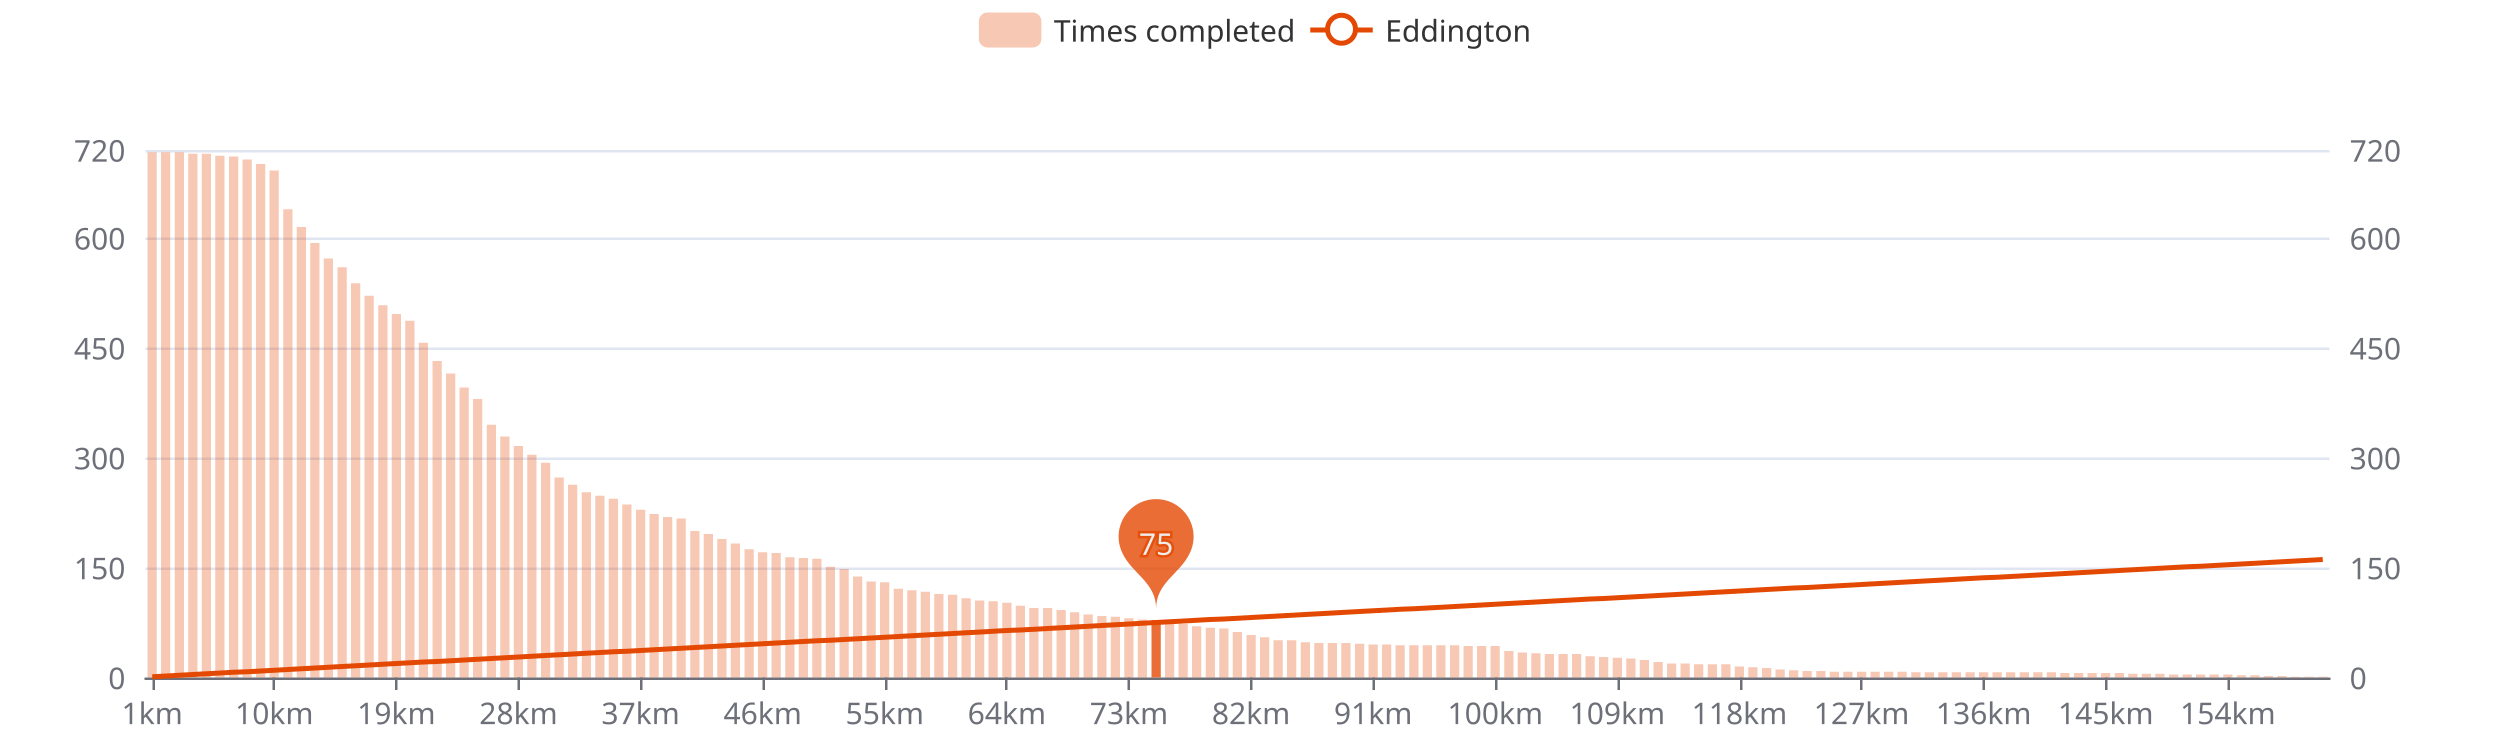
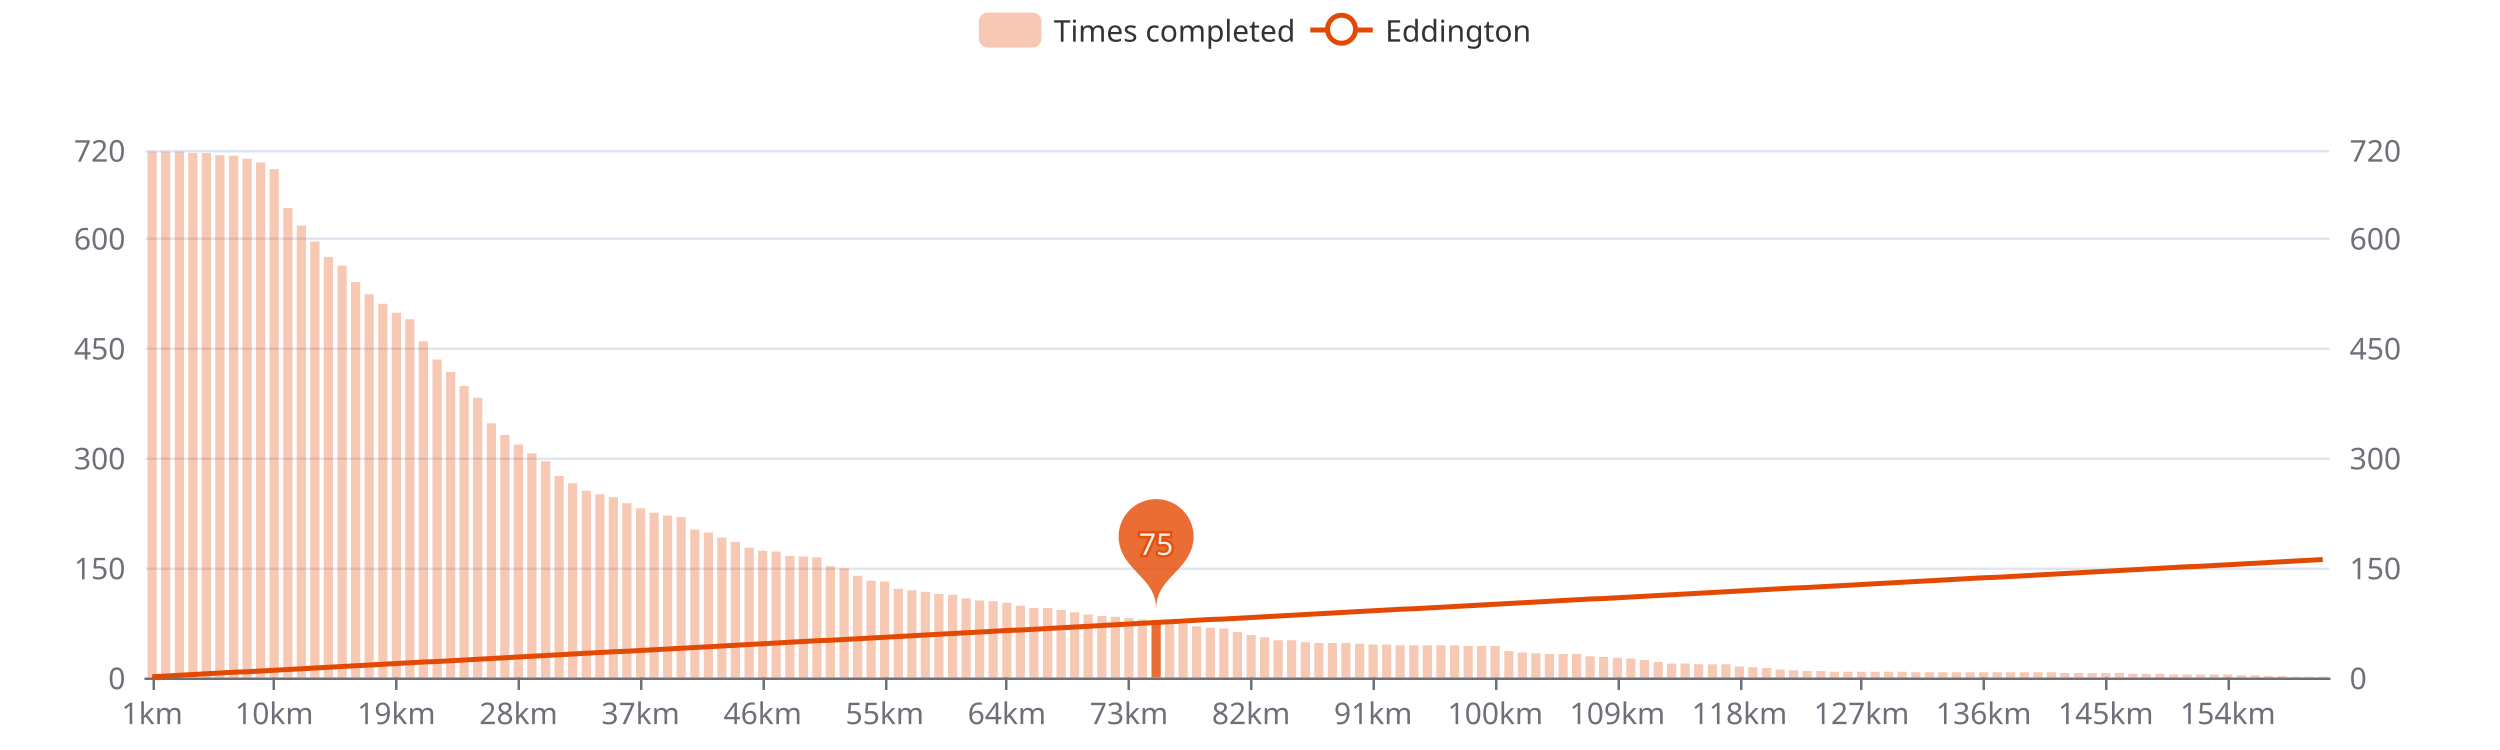
<svg xmlns="http://www.w3.org/2000/svg" width="1000" height="300" version="1.1" baseProfile="full" viewBox="0 0 1000 300">
  <rect width="1000" height="300" x="0" y="0" id="0" fill="#ffffff" />
  <path d="M58.2 271.5L931.8 271.5" fill="none" stroke="#E0E6F1" />
  <path d="M58.2 227.5L931.8 227.5" fill="none" stroke="#E0E6F1" />
  <path d="M58.2 183.5L931.8 183.5" fill="none" stroke="#E0E6F1" />
  <path d="M58.2 139.5L931.8 139.5" fill="none" stroke="#E0E6F1" />
  <path d="M58.2 95.5L931.8 95.5" fill="none" stroke="#E0E6F1" />
  <path d="M58.2 60.5L931.8 60.5" fill="none" stroke="#E0E6F1" />
  <path d="M58.2 271.5L931.8 271.5" fill="none" stroke="#6E7079" stroke-linecap="round" />
  <path d="M61.5 271L61.5 276" fill="none" stroke="#6E7079" />
  <path d="M109.5 271L109.5 276" fill="none" stroke="#6E7079" />
  <path d="M158.5 271L158.5 276" fill="none" stroke="#6E7079" />
  <path d="M207.5 271L207.5 276" fill="none" stroke="#6E7079" />
  <path d="M256.5 271L256.5 276" fill="none" stroke="#6E7079" />
  <path d="M305.5 271L305.5 276" fill="none" stroke="#6E7079" />
  <path d="M354.5 271L354.5 276" fill="none" stroke="#6E7079" />
  <path d="M402.5 271L402.5 276" fill="none" stroke="#6E7079" />
  <path d="M451.5 271L451.5 276" fill="none" stroke="#6E7079" />
  <path d="M500.5 271L500.5 276" fill="none" stroke="#6E7079" />
  <path d="M549.5 271L549.5 276" fill="none" stroke="#6E7079" />
  <path d="M598.5 271L598.5 276" fill="none" stroke="#6E7079" />
  <path d="M647.5 271L647.5 276" fill="none" stroke="#6E7079" />
  <path d="M696.5 271L696.5 276" fill="none" stroke="#6E7079" />
  <path d="M744.5 271L744.5 276" fill="none" stroke="#6E7079" />
  <path d="M793.5 271L793.5 276" fill="none" stroke="#6E7079" />
  <path d="M842.5 271L842.5 276" fill="none" stroke="#6E7079" />
  <path d="M891.5 271L891.5 276" fill="none" stroke="#6E7079" />
  <text dominant-baseline="central" text-anchor="end" style="font-size:12px;font-family:sans-serif;" transform="translate(50.16 271)" fill="#6E7079">0</text>
  <text dominant-baseline="central" text-anchor="end" style="font-size:12px;font-family:sans-serif;" transform="translate(50.16 227.0417)" fill="#6E7079">150</text>
  <text dominant-baseline="central" text-anchor="end" style="font-size:12px;font-family:sans-serif;" transform="translate(50.16 183.0833)" fill="#6E7079">300</text>
  <text dominant-baseline="central" text-anchor="end" style="font-size:12px;font-family:sans-serif;" transform="translate(50.16 139.125)" fill="#6E7079">450</text>
  <text dominant-baseline="central" text-anchor="end" style="font-size:12px;font-family:sans-serif;" transform="translate(50.16 95.1667)" fill="#6E7079">600</text>
  <text dominant-baseline="central" text-anchor="end" style="font-size:12px;font-family:sans-serif;" transform="translate(50.16 60)" fill="#6E7079">720</text>
  <text dominant-baseline="central" text-anchor="start" style="font-size:12px;font-family:sans-serif;" transform="translate(939.84 271)" fill="#6E7079">0</text>
  <text dominant-baseline="central" text-anchor="start" style="font-size:12px;font-family:sans-serif;" transform="translate(939.84 227.0417)" fill="#6E7079">150</text>
  <text dominant-baseline="central" text-anchor="start" style="font-size:12px;font-family:sans-serif;" transform="translate(939.84 183.0833)" fill="#6E7079">300</text>
  <text dominant-baseline="central" text-anchor="start" style="font-size:12px;font-family:sans-serif;" transform="translate(939.84 139.125)" fill="#6E7079">450</text>
  <text dominant-baseline="central" text-anchor="start" style="font-size:12px;font-family:sans-serif;" transform="translate(939.84 95.1667)" fill="#6E7079">600</text>
  <text dominant-baseline="central" text-anchor="start" style="font-size:12px;font-family:sans-serif;" transform="translate(939.84 60)" fill="#6E7079">720</text>
  <text dominant-baseline="central" text-anchor="middle" style="font-size:12px;font-family:sans-serif;" y="6" transform="translate(60.8733 279)" fill="#6E7079">1km</text>
  <text dominant-baseline="central" text-anchor="middle" style="font-size:12px;font-family:sans-serif;" y="6" transform="translate(109.7125 279)" fill="#6E7079">10km</text>
  <text dominant-baseline="central" text-anchor="middle" style="font-size:12px;font-family:sans-serif;" y="6" transform="translate(158.5518 279)" fill="#6E7079">19km</text>
  <text dominant-baseline="central" text-anchor="middle" style="font-size:12px;font-family:sans-serif;" y="6" transform="translate(207.3911 279)" fill="#6E7079">28km</text>
  <text dominant-baseline="central" text-anchor="middle" style="font-size:12px;font-family:sans-serif;" y="6" transform="translate(256.2303 279)" fill="#6E7079">37km</text>
  <text dominant-baseline="central" text-anchor="middle" style="font-size:12px;font-family:sans-serif;" y="6" transform="translate(305.0696 279)" fill="#6E7079">46km</text>
  <text dominant-baseline="central" text-anchor="middle" style="font-size:12px;font-family:sans-serif;" y="6" transform="translate(353.9088 279)" fill="#6E7079">55km</text>
  <text dominant-baseline="central" text-anchor="middle" style="font-size:12px;font-family:sans-serif;" y="6" transform="translate(402.7481 279)" fill="#6E7079">64km</text>
  <text dominant-baseline="central" text-anchor="middle" style="font-size:12px;font-family:sans-serif;" y="6" transform="translate(451.5873 279)" fill="#6E7079">73km</text>
  <text dominant-baseline="central" text-anchor="middle" style="font-size:12px;font-family:sans-serif;" y="6" transform="translate(500.4266 279)" fill="#6E7079">82km</text>
  <text dominant-baseline="central" text-anchor="middle" style="font-size:12px;font-family:sans-serif;" y="6" transform="translate(549.2658 279)" fill="#6E7079">91km</text>
  <text dominant-baseline="central" text-anchor="middle" style="font-size:12px;font-family:sans-serif;" y="6" transform="translate(598.1051 279)" fill="#6E7079">100km</text>
  <text dominant-baseline="central" text-anchor="middle" style="font-size:12px;font-family:sans-serif;" y="6" transform="translate(646.9443 279)" fill="#6E7079">109km</text>
  <text dominant-baseline="central" text-anchor="middle" style="font-size:12px;font-family:sans-serif;" y="6" transform="translate(695.7836 279)" fill="#6E7079">118km</text>
  <text dominant-baseline="central" text-anchor="middle" style="font-size:12px;font-family:sans-serif;" y="6" transform="translate(744.6229 279)" fill="#6E7079">127km</text>
  <text dominant-baseline="central" text-anchor="middle" style="font-size:12px;font-family:sans-serif;" y="6" transform="translate(793.4621 279)" fill="#6E7079">136km</text>
  <text dominant-baseline="central" text-anchor="middle" style="font-size:12px;font-family:sans-serif;" y="6" transform="translate(842.3014 279)" fill="#6E7079">145km</text>
  <text dominant-baseline="central" text-anchor="middle" style="font-size:12px;font-family:sans-serif;" y="6" transform="translate(891.1406 279)" fill="#6E7079">154km</text>
-   <path d="M59 271l3.7 0l0 -210.1l-3.7 0Z" fill="rgb(227,73,2)" fill-opacity="0.3" />
-   <path d="M64.4 271l3.7 0l0 -210.1l-3.7 0Z" fill="rgb(227,73,2)" fill-opacity="0.3" />
-   <path d="M69.9 271l3.7 0l0 -210.1l-3.7 0Z" fill="rgb(227,73,2)" fill-opacity="0.3" />
-   <path d="M75.3 271l3.7 0l0 -209.5l-3.7 0Z" fill="rgb(227,73,2)" fill-opacity="0.3" />
-   <path d="M80.7 271l3.7 0l0 -209.5l-3.7 0Z" fill="rgb(227,73,2)" fill-opacity="0.3" />
-   <path d="M86.1 271l3.7 0l0 -208.7l-3.7 0Z" fill="rgb(227,73,2)" fill-opacity="0.3" />
-   <path d="M91.6 271l3.7 0l0 -208.4l-3.7 0Z" fill="rgb(227,73,2)" fill-opacity="0.3" />
-   <path d="M97 271l3.7 0l0 -207.2l-3.7 0Z" fill="rgb(227,73,2)" fill-opacity="0.3" />
-   <path d="M102.4 271l3.7 0l0 -205.4l-3.7 0Z" fill="rgb(227,73,2)" fill-opacity="0.3" />
-   <path d="M107.8 271l3.7 0l0 -202.8l-3.7 0Z" fill="rgb(227,73,2)" fill-opacity="0.3" />
-   <path d="M113.3 271l3.7 0l0 -187.3l-3.7 0Z" fill="rgb(227,73,2)" fill-opacity="0.3" />
-   <path d="M118.7 271l3.7 0l0 -180.2l-3.7 0Z" fill="rgb(227,73,2)" fill-opacity="0.3" />
-   <path d="M124.1 271l3.7 0l0 -173.8l-3.7 0Z" fill="rgb(227,73,2)" fill-opacity="0.3" />
-   <path d="M129.5 271l3.7 0l0 -167.6l-3.7 0Z" fill="rgb(227,73,2)" fill-opacity="0.3" />
-   <path d="M135 271l3.7 0l0 -164.1l-3.7 0Z" fill="rgb(227,73,2)" fill-opacity="0.3" />
-   <path d="M140.4 271l3.7 0l0 -157.7l-3.7 0Z" fill="rgb(227,73,2)" fill-opacity="0.3" />
-   <path d="M145.8 271l3.7 0l0 -152.7l-3.7 0Z" fill="rgb(227,73,2)" fill-opacity="0.3" />
-   <path d="M151.3 271l3.7 0l0 -148.9l-3.7 0Z" fill="rgb(227,73,2)" fill-opacity="0.3" />
-   <path d="M156.7 271l3.7 0l0 -145.4l-3.7 0Z" fill="rgb(227,73,2)" fill-opacity="0.3" />
-   <path d="M162.1 271l3.7 0l0 -142.7l-3.7 0Z" fill="rgb(227,73,2)" fill-opacity="0.3" />
-   <path d="M167.5 271l3.7 0l0 -133.9l-3.7 0Z" fill="rgb(227,73,2)" fill-opacity="0.3" />
-   <path d="M173 271l3.7 0l0 -126.6l-3.7 0Z" fill="rgb(227,73,2)" fill-opacity="0.3" />
-   <path d="M178.4 271l3.7 0l0 -121.6l-3.7 0Z" fill="rgb(227,73,2)" fill-opacity="0.3" />
-   <path d="M183.8 271l3.7 0l0 -116l-3.7 0Z" fill="rgb(227,73,2)" fill-opacity="0.3" />
-   <path d="M189.2 271l3.7 0l0 -111.4l-3.7 0Z" fill="rgb(227,73,2)" fill-opacity="0.3" />
-   <path d="M194.7 271l3.7 0l0 -101.1l-3.7 0Z" fill="rgb(227,73,2)" fill-opacity="0.3" />
-   <path d="M200.1 271l3.7 0l0 -96.4l-3.7 0Z" fill="rgb(227,73,2)" fill-opacity="0.3" />
-   <path d="M205.5 271l3.7 0l0 -92.6l-3.7 0Z" fill="rgb(227,73,2)" fill-opacity="0.3" />
-   <path d="M210.9 271l3.7 0l0 -89.1l-3.7 0Z" fill="rgb(227,73,2)" fill-opacity="0.3" />
-   <path d="M216.4 271l3.7 0l0 -85.9l-3.7 0Z" fill="rgb(227,73,2)" fill-opacity="0.3" />
-   <path d="M221.8 271l3.7 0l0 -80l-3.7 0Z" fill="rgb(227,73,2)" fill-opacity="0.3" />
-   <path d="M227.2 271l3.7 0l0 -77.1l-3.7 0Z" fill="rgb(227,73,2)" fill-opacity="0.3" />
-   <path d="M232.7 271l3.7 0l0 -74.1l-3.7 0Z" fill="rgb(227,73,2)" fill-opacity="0.3" />
-   <path d="M238.1 271l3.7 0l0 -72.7l-3.7 0Z" fill="rgb(227,73,2)" fill-opacity="0.3" />
-   <path d="M243.5 271l3.7 0l0 -71.5l-3.7 0Z" fill="rgb(227,73,2)" fill-opacity="0.3" />
-   <path d="M248.9 271l3.7 0l0 -69.2l-3.7 0Z" fill="rgb(227,73,2)" fill-opacity="0.3" />
-   <path d="M254.4 271l3.7 0l0 -67.1l-3.7 0Z" fill="rgb(227,73,2)" fill-opacity="0.3" />
-   <path d="M259.8 271l3.7 0l0 -65.4l-3.7 0Z" fill="rgb(227,73,2)" fill-opacity="0.3" />
-   <path d="M265.2 271l3.7 0l0 -64.2l-3.7 0Z" fill="rgb(227,73,2)" fill-opacity="0.3" />
-   <path d="M270.6 271l3.7 0l0 -63.6l-3.7 0Z" fill="rgb(227,73,2)" fill-opacity="0.3" />
-   <path d="M276.1 271l3.7 0l0 -58.6l-3.7 0Z" fill="rgb(227,73,2)" fill-opacity="0.3" />
-   <path d="M281.5 271l3.7 0l0 -57.4l-3.7 0Z" fill="rgb(227,73,2)" fill-opacity="0.3" />
-   <path d="M286.9 271l3.7 0l0 -55.4l-3.7 0Z" fill="rgb(227,73,2)" fill-opacity="0.3" />
-   <path d="M292.3 271l3.7 0l0 -53.6l-3.7 0Z" fill="rgb(227,73,2)" fill-opacity="0.3" />
-   <path d="M297.8 271l3.7 0l0 -51.3l-3.7 0Z" fill="rgb(227,73,2)" fill-opacity="0.3" />
-   <path d="M303.2 271l3.7 0l0 -50.1l-3.7 0Z" fill="rgb(227,73,2)" fill-opacity="0.3" />
-   <path d="M308.6 271l3.7 0l0 -49.8l-3.7 0Z" fill="rgb(227,73,2)" fill-opacity="0.3" />
-   <path d="M314.1 271l3.7 0l0 -48.1l-3.7 0Z" fill="rgb(227,73,2)" fill-opacity="0.3" />
-   <path d="M319.5 271l3.7 0l0 -47.8l-3.7 0Z" fill="rgb(227,73,2)" fill-opacity="0.3" />
-   <path d="M324.9 271l3.7 0l0 -47.5l-3.7 0Z" fill="rgb(227,73,2)" fill-opacity="0.3" />
-   <path d="M330.3 271l3.7 0l0 -44.3l-3.7 0Z" fill="rgb(227,73,2)" fill-opacity="0.3" />
-   <path d="M335.8 271l3.7 0l0 -43.4l-3.7 0Z" fill="rgb(227,73,2)" fill-opacity="0.3" />
-   <path d="M341.2 271l3.7 0l0 -40.4l-3.7 0Z" fill="rgb(227,73,2)" fill-opacity="0.3" />
-   <path d="M346.6 271l3.7 0l0 -38.4l-3.7 0Z" fill="rgb(227,73,2)" fill-opacity="0.3" />
-   <path d="M352 271l3.7 0l0 -38.1l-3.7 0Z" fill="rgb(227,73,2)" fill-opacity="0.3" />
+   <path d="M59 271l3.7 0l0 -210.4l-3.7 0Z" fill="rgb(227,73,2)" fill-opacity="0.3" />
+   <path d="M64.4 271l3.7 0l0 -210.4l-3.7 0Z" fill="rgb(227,73,2)" fill-opacity="0.3" />
+   <path d="M69.9 271l3.7 0l0 -210.4l-3.7 0Z" fill="rgb(227,73,2)" fill-opacity="0.3" />
+   <path d="M75.3 271l3.7 0l0 -209.8l-3.7 0Z" fill="rgb(227,73,2)" fill-opacity="0.3" />
+   <path d="M80.7 271l3.7 0l0 -209.8l-3.7 0Z" fill="rgb(227,73,2)" fill-opacity="0.3" />
+   <path d="M86.1 271l3.7 0l0 -208.9l-3.7 0Z" fill="rgb(227,73,2)" fill-opacity="0.3" />
+   <path d="M91.6 271l3.7 0l0 -208.7l-3.7 0Z" fill="rgb(227,73,2)" fill-opacity="0.3" />
+   <path d="M97 271l3.7 0l0 -207.5l-3.7 0Z" fill="rgb(227,73,2)" fill-opacity="0.3" />
+   <path d="M102.4 271l3.7 0l0 -206l-3.7 0Z" fill="rgb(227,73,2)" fill-opacity="0.3" />
+   <path d="M107.8 271l3.7 0l0 -203.4l-3.7 0Z" fill="rgb(227,73,2)" fill-opacity="0.3" />
+   <path d="M113.3 271l3.7 0l0 -187.8l-3.7 0Z" fill="rgb(227,73,2)" fill-opacity="0.3" />
+   <path d="M118.7 271l3.7 0l0 -180.8l-3.7 0Z" fill="rgb(227,73,2)" fill-opacity="0.3" />
+   <path d="M124.1 271l3.7 0l0 -174.4l-3.7 0Z" fill="rgb(227,73,2)" fill-opacity="0.3" />
+   <path d="M129.5 271l3.7 0l0 -168.2l-3.7 0Z" fill="rgb(227,73,2)" fill-opacity="0.3" />
+   <path d="M135 271l3.7 0l0 -164.7l-3.7 0Z" fill="rgb(227,73,2)" fill-opacity="0.3" />
+   <path d="M140.4 271l3.7 0l0 -158.2l-3.7 0Z" fill="rgb(227,73,2)" fill-opacity="0.3" />
+   <path d="M145.8 271l3.7 0l0 -153.3l-3.7 0Z" fill="rgb(227,73,2)" fill-opacity="0.3" />
+   <path d="M151.3 271l3.7 0l0 -149.5l-3.7 0Z" fill="rgb(227,73,2)" fill-opacity="0.3" />
+   <path d="M156.7 271l3.7 0l0 -145.9l-3.7 0Z" fill="rgb(227,73,2)" fill-opacity="0.3" />
+   <path d="M162.1 271l3.7 0l0 -143.3l-3.7 0Z" fill="rgb(227,73,2)" fill-opacity="0.3" />
+   <path d="M167.5 271l3.7 0l0 -134.5l-3.7 0Z" fill="rgb(227,73,2)" fill-opacity="0.3" />
+   <path d="M173 271l3.7 0l0 -127.2l-3.7 0Z" fill="rgb(227,73,2)" fill-opacity="0.3" />
+   <path d="M178.4 271l3.7 0l0 -122.2l-3.7 0Z" fill="rgb(227,73,2)" fill-opacity="0.3" />
+   <path d="M183.8 271l3.7 0l0 -116.6l-3.7 0Z" fill="rgb(227,73,2)" fill-opacity="0.3" />
+   <path d="M189.2 271l3.7 0l0 -111.9l-3.7 0Z" fill="rgb(227,73,2)" fill-opacity="0.3" />
+   <path d="M194.7 271l3.7 0l0 -101.7l-3.7 0Z" fill="rgb(227,73,2)" fill-opacity="0.3" />
+   <path d="M200.1 271l3.7 0l0 -97l-3.7 0Z" fill="rgb(227,73,2)" fill-opacity="0.3" />
+   <path d="M205.5 271l3.7 0l0 -93.2l-3.7 0Z" fill="rgb(227,73,2)" fill-opacity="0.3" />
+   <path d="M210.9 271l3.7 0l0 -89.7l-3.7 0Z" fill="rgb(227,73,2)" fill-opacity="0.3" />
+   <path d="M216.4 271l3.7 0l0 -86.5l-3.7 0Z" fill="rgb(227,73,2)" fill-opacity="0.3" />
+   <path d="M221.8 271l3.7 0l0 -80.6l-3.7 0Z" fill="rgb(227,73,2)" fill-opacity="0.3" />
+   <path d="M227.2 271l3.7 0l0 -77.7l-3.7 0Z" fill="rgb(227,73,2)" fill-opacity="0.3" />
+   <path d="M232.7 271l3.7 0l0 -74.7l-3.7 0Z" fill="rgb(227,73,2)" fill-opacity="0.3" />
+   <path d="M238.1 271l3.7 0l0 -73.3l-3.7 0Z" fill="rgb(227,73,2)" fill-opacity="0.3" />
+   <path d="M243.5 271l3.7 0l0 -72.1l-3.7 0Z" fill="rgb(227,73,2)" fill-opacity="0.3" />
+   <path d="M248.9 271l3.7 0l0 -69.7l-3.7 0Z" fill="rgb(227,73,2)" fill-opacity="0.3" />
+   <path d="M254.4 271l3.7 0l0 -67.7l-3.7 0Z" fill="rgb(227,73,2)" fill-opacity="0.3" />
+   <path d="M259.8 271l3.7 0l0 -65.9l-3.7 0Z" fill="rgb(227,73,2)" fill-opacity="0.3" />
+   <path d="M265.2 271l3.7 0l0 -64.8l-3.7 0Z" fill="rgb(227,73,2)" fill-opacity="0.3" />
+   <path d="M270.6 271l3.7 0l0 -64.2l-3.7 0Z" fill="rgb(227,73,2)" fill-opacity="0.3" />
+   <path d="M276.1 271l3.7 0l0 -59.2l-3.7 0Z" fill="rgb(227,73,2)" fill-opacity="0.3" />
+   <path d="M281.5 271l3.7 0l0 -58l-3.7 0Z" fill="rgb(227,73,2)" fill-opacity="0.3" />
+   <path d="M286.9 271l3.7 0l0 -56l-3.7 0Z" fill="rgb(227,73,2)" fill-opacity="0.3" />
+   <path d="M292.3 271l3.7 0l0 -54.2l-3.7 0Z" fill="rgb(227,73,2)" fill-opacity="0.3" />
+   <path d="M297.8 271l3.7 0l0 -51.9l-3.7 0Z" fill="rgb(227,73,2)" fill-opacity="0.3" />
+   <path d="M303.2 271l3.7 0l0 -50.7l-3.7 0Z" fill="rgb(227,73,2)" fill-opacity="0.3" />
+   <path d="M308.6 271l3.7 0l0 -50.4l-3.7 0Z" fill="rgb(227,73,2)" fill-opacity="0.3" />
+   <path d="M314.1 271l3.7 0l0 -48.6l-3.7 0Z" fill="rgb(227,73,2)" fill-opacity="0.3" />
+   <path d="M319.5 271l3.7 0l0 -48.4l-3.7 0Z" fill="rgb(227,73,2)" fill-opacity="0.3" />
+   <path d="M324.9 271l3.7 0l0 -48.1l-3.7 0Z" fill="rgb(227,73,2)" fill-opacity="0.3" />
+   <path d="M330.3 271l3.7 0l0 -44.5l-3.7 0Z" fill="rgb(227,73,2)" fill-opacity="0.3" />
+   <path d="M335.8 271l3.7 0l0 -43.7l-3.7 0Z" fill="rgb(227,73,2)" fill-opacity="0.3" />
+   <path d="M341.2 271l3.7 0l0 -40.7l-3.7 0Z" fill="rgb(227,73,2)" fill-opacity="0.3" />
+   <path d="M346.6 271l3.7 0l0 -38.7l-3.7 0Z" fill="rgb(227,73,2)" fill-opacity="0.3" />
+   <path d="M352 271l3.7 0l0 -38.4l-3.7 0Z" fill="rgb(227,73,2)" fill-opacity="0.3" />
  <path d="M357.5 271l3.7 0l0 -35.5l-3.7 0Z" fill="rgb(227,73,2)" fill-opacity="0.3" />
  <path d="M362.9 271l3.7 0l0 -34.9l-3.7 0Z" fill="rgb(227,73,2)" fill-opacity="0.3" />
  <path d="M368.3 271l3.7 0l0 -34.3l-3.7 0Z" fill="rgb(227,73,2)" fill-opacity="0.3" />
  <path d="M373.7 271l3.7 0l0 -33.4l-3.7 0Z" fill="rgb(227,73,2)" fill-opacity="0.3" />
  <path d="M379.2 271l3.7 0l0 -33.1l-3.7 0Z" fill="rgb(227,73,2)" fill-opacity="0.3" />
  <path d="M384.6 271l3.7 0l0 -31.7l-3.7 0Z" fill="rgb(227,73,2)" fill-opacity="0.3" />
  <path d="M390 271l3.7 0l0 -30.8l-3.7 0Z" fill="rgb(227,73,2)" fill-opacity="0.3" />
  <path d="M395.4 271l3.7 0l0 -30.5l-3.7 0Z" fill="rgb(227,73,2)" fill-opacity="0.3" />
  <path d="M400.9 271l3.7 0l0 -29.9l-3.7 0Z" fill="rgb(227,73,2)" fill-opacity="0.3" />
  <path d="M406.3 271l3.7 0l0 -28.7l-3.7 0Z" fill="rgb(227,73,2)" fill-opacity="0.3" />
  <path d="M411.7 271l3.7 0l0 -27.8l-3.7 0Z" fill="rgb(227,73,2)" fill-opacity="0.3" />
  <path d="M417.2 271l3.7 0l0 -27.8l-3.7 0Z" fill="rgb(227,73,2)" fill-opacity="0.3" />
  <path d="M422.6 271l3.7 0l0 -27l-3.7 0Z" fill="rgb(227,73,2)" fill-opacity="0.3" />
  <path d="M428 271l3.7 0l0 -26.1l-3.7 0Z" fill="rgb(227,73,2)" fill-opacity="0.3" />
  <path d="M433.4 271l3.7 0l0 -25.2l-3.7 0Z" fill="rgb(227,73,2)" fill-opacity="0.3" />
  <path d="M438.9 271l3.7 0l0 -24.6l-3.7 0Z" fill="rgb(227,73,2)" fill-opacity="0.3" />
  <path d="M444.3 271l3.7 0l0 -24.3l-3.7 0Z" fill="rgb(227,73,2)" fill-opacity="0.3" />
  <path d="M449.7 271l3.7 0l0 -23.7l-3.7 0Z" fill="rgb(227,73,2)" fill-opacity="0.3" />
  <path d="M455.1 271l3.7 0l0 -23.2l-3.7 0Z" fill="rgb(227,73,2)" fill-opacity="0.3" />
  <path d="M460.6 271l3.7 0l0 -22.9l-3.7 0Z" fill="rgb(227,73,2)" fill-opacity="0.8" />
  <path d="M466 271l3.7 0l0 -22l-3.7 0Z" fill="rgb(227,73,2)" fill-opacity="0.3" />
  <path d="M471.4 271l3.7 0l0 -21.4l-3.7 0Z" fill="rgb(227,73,2)" fill-opacity="0.3" />
  <path d="M476.8 271l3.7 0l0 -20.5l-3.7 0Z" fill="rgb(227,73,2)" fill-opacity="0.3" />
  <path d="M482.3 271l3.7 0l0 -19.9l-3.7 0Z" fill="rgb(227,73,2)" fill-opacity="0.3" />
  <path d="M487.7 271l3.7 0l0 -19.6l-3.7 0Z" fill="rgb(227,73,2)" fill-opacity="0.3" />
  <path d="M493.1 271l3.7 0l0 -18.2l-3.7 0Z" fill="rgb(227,73,2)" fill-opacity="0.3" />
  <path d="M498.6 271l3.7 0l0 -17l-3.7 0Z" fill="rgb(227,73,2)" fill-opacity="0.3" />
  <path d="M504 271l3.7 0l0 -16.1l-3.7 0Z" fill="rgb(227,73,2)" fill-opacity="0.3" />
  <path d="M509.4 271l3.7 0l0 -14.9l-3.7 0Z" fill="rgb(227,73,2)" fill-opacity="0.3" />
  <path d="M514.8 271l3.7 0l0 -14.9l-3.7 0Z" fill="rgb(227,73,2)" fill-opacity="0.3" />
  <path d="M520.3 271l3.7 0l0 -14.1l-3.7 0Z" fill="rgb(227,73,2)" fill-opacity="0.3" />
  <path d="M525.7 271l3.7 0l0 -13.8l-3.7 0Z" fill="rgb(227,73,2)" fill-opacity="0.3" />
  <path d="M531.1 271l3.7 0l0 -13.8l-3.7 0Z" fill="rgb(227,73,2)" fill-opacity="0.3" />
  <path d="M536.5 271l3.7 0l0 -13.8l-3.7 0Z" fill="rgb(227,73,2)" fill-opacity="0.3" />
  <path d="M542 271l3.7 0l0 -13.5l-3.7 0Z" fill="rgb(227,73,2)" fill-opacity="0.3" />
  <path d="M547.4 271l3.7 0l0 -13.2l-3.7 0Z" fill="rgb(227,73,2)" fill-opacity="0.3" />
  <path d="M552.8 271l3.7 0l0 -13.2l-3.7 0Z" fill="rgb(227,73,2)" fill-opacity="0.3" />
  <path d="M558.2 271l3.7 0l0 -12.9l-3.7 0Z" fill="rgb(227,73,2)" fill-opacity="0.3" />
  <path d="M563.7 271l3.7 0l0 -12.9l-3.7 0Z" fill="rgb(227,73,2)" fill-opacity="0.3" />
  <path d="M569.1 271l3.7 0l0 -12.9l-3.7 0Z" fill="rgb(227,73,2)" fill-opacity="0.3" />
  <path d="M574.5 271l3.7 0l0 -12.9l-3.7 0Z" fill="rgb(227,73,2)" fill-opacity="0.3" />
  <path d="M580 271l3.7 0l0 -12.9l-3.7 0Z" fill="rgb(227,73,2)" fill-opacity="0.3" />
  <path d="M585.4 271l3.7 0l0 -12.6l-3.7 0Z" fill="rgb(227,73,2)" fill-opacity="0.3" />
  <path d="M590.8 271l3.7 0l0 -12.6l-3.7 0Z" fill="rgb(227,73,2)" fill-opacity="0.3" />
  <path d="M596.2 271l3.7 0l0 -12.6l-3.7 0Z" fill="rgb(227,73,2)" fill-opacity="0.3" />
  <path d="M601.7 271l3.7 0l0 -10.6l-3.7 0Z" fill="rgb(227,73,2)" fill-opacity="0.3" />
  <path d="M607.1 271l3.7 0l0 -10l-3.7 0Z" fill="rgb(227,73,2)" fill-opacity="0.3" />
  <path d="M612.5 271l3.7 0l0 -9.7l-3.7 0Z" fill="rgb(227,73,2)" fill-opacity="0.3" />
  <path d="M617.9 271l3.7 0l0 -9.4l-3.7 0Z" fill="rgb(227,73,2)" fill-opacity="0.3" />
  <path d="M623.4 271l3.7 0l0 -9.4l-3.7 0Z" fill="rgb(227,73,2)" fill-opacity="0.3" />
  <path d="M628.8 271l3.7 0l0 -9.4l-3.7 0Z" fill="rgb(227,73,2)" fill-opacity="0.3" />
  <path d="M634.2 271l3.7 0l0 -8.5l-3.7 0Z" fill="rgb(227,73,2)" fill-opacity="0.3" />
  <path d="M639.6 271l3.7 0l0 -8.2l-3.7 0Z" fill="rgb(227,73,2)" fill-opacity="0.3" />
  <path d="M645.1 271l3.7 0l0 -7.9l-3.7 0Z" fill="rgb(227,73,2)" fill-opacity="0.3" />
  <path d="M650.5 271l3.7 0l0 -7.6l-3.7 0Z" fill="rgb(227,73,2)" fill-opacity="0.3" />
  <path d="M655.9 271l3.7 0l0 -7l-3.7 0Z" fill="rgb(227,73,2)" fill-opacity="0.3" />
  <path d="M661.4 271l3.7 0l0 -6.2l-3.7 0Z" fill="rgb(227,73,2)" fill-opacity="0.3" />
  <path d="M666.8 271l3.7 0l0 -5.6l-3.7 0Z" fill="rgb(227,73,2)" fill-opacity="0.3" />
  <path d="M672.2 271l3.7 0l0 -5.6l-3.7 0Z" fill="rgb(227,73,2)" fill-opacity="0.3" />
  <path d="M677.6 271l3.7 0l0 -5.3l-3.7 0Z" fill="rgb(227,73,2)" fill-opacity="0.3" />
  <path d="M683.1 271l3.7 0l0 -5.3l-3.7 0Z" fill="rgb(227,73,2)" fill-opacity="0.3" />
  <path d="M688.5 271l3.7 0l0 -5.3l-3.7 0Z" fill="rgb(227,73,2)" fill-opacity="0.3" />
  <path d="M693.9 271l3.7 0l0 -4.4l-3.7 0Z" fill="rgb(227,73,2)" fill-opacity="0.3" />
  <path d="M699.3 271l3.7 0l0 -4.1l-3.7 0Z" fill="rgb(227,73,2)" fill-opacity="0.3" />
  <path d="M704.8 271l3.7 0l0 -3.8l-3.7 0Z" fill="rgb(227,73,2)" fill-opacity="0.3" />
  <path d="M710.2 271l3.7 0l0 -3.2l-3.7 0Z" fill="rgb(227,73,2)" fill-opacity="0.3" />
  <path d="M715.6 271l3.7 0l0 -2.9l-3.7 0Z" fill="rgb(227,73,2)" fill-opacity="0.3" />
  <path d="M721 271l3.7 0l0 -2.6l-3.7 0Z" fill="rgb(227,73,2)" fill-opacity="0.3" />
  <path d="M726.5 271l3.7 0l0 -2.6l-3.7 0Z" fill="rgb(227,73,2)" fill-opacity="0.3" />
  <path d="M731.9 271l3.7 0l0 -2.3l-3.7 0Z" fill="rgb(227,73,2)" fill-opacity="0.3" />
  <path d="M737.3 271l3.7 0l0 -2.3l-3.7 0Z" fill="rgb(227,73,2)" fill-opacity="0.3" />
  <path d="M742.8 271l3.7 0l0 -2.3l-3.7 0Z" fill="rgb(227,73,2)" fill-opacity="0.3" />
  <path d="M748.2 271l3.7 0l0 -2.3l-3.7 0Z" fill="rgb(227,73,2)" fill-opacity="0.3" />
  <path d="M753.6 271l3.7 0l0 -2.3l-3.7 0Z" fill="rgb(227,73,2)" fill-opacity="0.3" />
  <path d="M759 271l3.7 0l0 -2.3l-3.7 0Z" fill="rgb(227,73,2)" fill-opacity="0.3" />
  <path d="M764.5 271l3.7 0l0 -2.1l-3.7 0Z" fill="rgb(227,73,2)" fill-opacity="0.3" />
  <path d="M769.9 271l3.7 0l0 -2.1l-3.7 0Z" fill="rgb(227,73,2)" fill-opacity="0.3" />
  <path d="M775.3 271l3.7 0l0 -2.1l-3.7 0Z" fill="rgb(227,73,2)" fill-opacity="0.3" />
  <path d="M780.7 271l3.7 0l0 -2.1l-3.7 0Z" fill="rgb(227,73,2)" fill-opacity="0.3" />
  <path d="M786.2 271l3.7 0l0 -2.1l-3.7 0Z" fill="rgb(227,73,2)" fill-opacity="0.3" />
  <path d="M791.6 271l3.7 0l0 -2.1l-3.7 0Z" fill="rgb(227,73,2)" fill-opacity="0.3" />
  <path d="M797 271l3.7 0l0 -2.1l-3.7 0Z" fill="rgb(227,73,2)" fill-opacity="0.3" />
  <path d="M802.4 271l3.7 0l0 -2.1l-3.7 0Z" fill="rgb(227,73,2)" fill-opacity="0.3" />
  <path d="M807.9 271l3.7 0l0 -2.1l-3.7 0Z" fill="rgb(227,73,2)" fill-opacity="0.3" />
  <path d="M813.3 271l3.7 0l0 -2.1l-3.7 0Z" fill="rgb(227,73,2)" fill-opacity="0.3" />
  <path d="M818.7 271l3.7 0l0 -2.1l-3.7 0Z" fill="rgb(227,73,2)" fill-opacity="0.3" />
  <path d="M824.1 271l3.7 0l0 -1.8l-3.7 0Z" fill="rgb(227,73,2)" fill-opacity="0.3" />
  <path d="M829.6 271l3.7 0l0 -1.8l-3.7 0Z" fill="rgb(227,73,2)" fill-opacity="0.3" />
  <path d="M835 271l3.7 0l0 -1.8l-3.7 0Z" fill="rgb(227,73,2)" fill-opacity="0.3" />
  <path d="M840.4 271l3.7 0l0 -1.8l-3.7 0Z" fill="rgb(227,73,2)" fill-opacity="0.3" />
  <path d="M845.9 271l3.7 0l0 -1.8l-3.7 0Z" fill="rgb(227,73,2)" fill-opacity="0.3" />
  <path d="M851.3 271l3.7 0l0 -1.5l-3.7 0Z" fill="rgb(227,73,2)" fill-opacity="0.3" />
  <path d="M856.7 271l3.7 0l0 -1.5l-3.7 0Z" fill="rgb(227,73,2)" fill-opacity="0.3" />
  <path d="M862.1 271l3.7 0l0 -1.5l-3.7 0Z" fill="rgb(227,73,2)" fill-opacity="0.3" />
  <path d="M867.6 271l3.7 0l0 -1.2l-3.7 0Z" fill="rgb(227,73,2)" fill-opacity="0.3" />
  <path d="M873 271l3.7 0l0 -1.2l-3.7 0Z" fill="rgb(227,73,2)" fill-opacity="0.3" />
  <path d="M878.4 271l3.7 0l0 -1.2l-3.7 0Z" fill="rgb(227,73,2)" fill-opacity="0.3" />
  <path d="M883.8 271l3.7 0l0 -1.2l-3.7 0Z" fill="rgb(227,73,2)" fill-opacity="0.3" />
  <path d="M889.3 271l3.7 0l0 -1.2l-3.7 0Z" fill="rgb(227,73,2)" fill-opacity="0.3" />
  <path d="M894.7 271l3.7 0l0 -0.9l-3.7 0Z" fill="rgb(227,73,2)" fill-opacity="0.3" />
  <path d="M900.1 271l3.7 0l0 -0.9l-3.7 0Z" fill="rgb(227,73,2)" fill-opacity="0.3" />
  <path d="M905.5 271l3.7 0l0 -0.6l-3.7 0Z" fill="rgb(227,73,2)" fill-opacity="0.3" />
  <path d="M911 271l3.7 0l0 -0.6l-3.7 0Z" fill="rgb(227,73,2)" fill-opacity="0.3" />
  <path d="M916.4 271l3.7 0l0 -0.3l-3.7 0Z" fill="rgb(227,73,2)" fill-opacity="0.3" />
  <path d="M921.8 271l3.7 0l0 -0.3l-3.7 0Z" fill="rgb(227,73,2)" fill-opacity="0.3" />
  <path d="M927.3 271l3.7 0l0 -0.3l-3.7 0Z" fill="rgb(227,73,2)" fill-opacity="0.3" />
  <path d="M-5 -5l226.9 0l0 24l-226.9 0Z" transform="translate(391.54 5)" fill="rgb(0,0,0)" fill-opacity="0" stroke="#ccc" stroke-width="0" />
  <path d="M3.5 0L21.5 0A3.5 3.5 0 0 1 25 3.5L25 10.5A3.5 3.5 0 0 1 21.5 14L3.5 14A3.5 3.5 0 0 1 0 10.5L0 3.5A3.5 3.5 0 0 1 3.5 0" transform="translate(391.54 5)" fill="rgb(227,73,2)" fill-opacity="0.3" />
  <text dominant-baseline="central" text-anchor="start" style="font-size:12px;font-family:sans-serif;" xml:space="preserve" x="30" y="7" transform="translate(391.54 5)" fill="#333">Times completed</text>
  <path d="M0 7L25 7" transform="translate(524.1 5)" fill="#000" stroke="#E34902" stroke-width="2" stroke-linecap="butt" stroke-miterlimit="10" />
  <path d="M18.1 7A5.6 5.6 0 1 1 18.1 6.4A5.6 5.6 0 0 1 18.1 7" transform="translate(524.1 5)" fill="#fff" stroke="#E34902" stroke-width="2" stroke-linecap="butt" stroke-miterlimit="10" />
  <text dominant-baseline="central" text-anchor="start" style="font-size:12px;font-family:sans-serif;" x="30" y="7" transform="translate(524.1 5)" fill="#333">Eddington</text>
  <path d="M-0.54 -0.89A0.6 0.6 0 1 1 0.54 -0.89C0.39 -0.56 0 -0.42 0 0C0 -0.42 -0.39 -0.56 -0.54 -0.89Z" transform="matrix(25,0,0,25,462.4405,243.4347)" fill="rgb(227,73,2)" fill-opacity="0.8" />
  <text dominant-baseline="central" text-anchor="middle" style="font-size:12px;font-family:sans-serif;" transform="translate(462.4405 217.2919)" fill="#eee" stroke="rgb(227,73,2)" stroke-width="2" paint-order="stroke" stroke-opacity="0.8" stroke-miterlimit="2">75</text>
  <g clip-path="url(#zr0-c0)">
    <path d="M60.9 270.7L66.3 270.4L71.7 270.1L77.2 269.8L82.6 269.5L88 269.2L93.4 268.9L98.9 268.7L104.3 268.4L109.7 268.1L115.1 267.8L120.6 267.5L126 267.2L131.4 266.9L136.8 266.6L142.3 266.3L147.7 266L153.1 265.7L158.6 265.4L164 265.1L169.4 264.8L174.8 264.6L180.3 264.3L185.7 264L191.1 263.7L196.5 263.4L202 263.1L207.4 262.8L212.8 262.5L218.2 262.2L223.7 261.9L229.1 261.6L234.5 261.3L240 261L245.4 260.7L250.8 260.5L256.2 260.2L261.7 259.9L267.1 259.6L272.5 259.3L277.9 259L283.4 258.7L288.8 258.4L294.2 258.1L299.6 257.8L305.1 257.5L310.5 257.2L315.9 256.9L321.3 256.6L326.8 256.3L332.2 256.1L337.6 255.8L343.1 255.5L348.5 255.2L353.9 254.9L359.3 254.6L364.8 254.3L370.2 254L375.6 253.7L381 253.4L386.5 253.1L391.9 252.8L397.3 252.5L402.7 252.2L408.2 252L413.6 251.7L419 251.4L424.5 251.1L429.9 250.8L435.3 250.5L440.7 250.2L446.2 249.9L451.6 249.6L457 249.3L462.4 249L467.9 248.7L473.3 248.4L478.7 248.1L484.1 247.8L489.6 247.6L495 247.3L500.4 247L505.9 246.7L511.3 246.4L516.7 246.1L522.1 245.8L527.6 245.5L533 245.2L538.4 244.9L543.8 244.6L549.3 244.3L554.7 244L560.1 243.7L565.5 243.5L571 243.2L576.4 242.9L581.8 242.6L587.3 242.3L592.7 242L598.1 241.7L603.5 241.4L609 241.1L614.4 240.8L619.8 240.5L625.2 240.2L630.7 239.9L636.1 239.6L641.5 239.4L646.9 239.1L652.4 238.8L657.8 238.5L663.2 238.2L668.7 237.9L674.1 237.6L679.5 237.3L684.9 237L690.4 236.7L695.8 236.4L701.2 236.1L706.6 235.8L712.1 235.5L717.5 235.2L722.9 235L728.3 234.7L733.8 234.4L739.2 234.1L744.6 233.8L750 233.5L755.5 233.2L760.9 232.9L766.3 232.6L771.8 232.3L777.2 232L782.6 231.7L788 231.4L793.5 231.1L798.9 230.9L804.3 230.6L809.7 230.3L815.2 230L820.6 229.7L826 229.4L831.4 229.1L836.9 228.8L842.3 228.5L847.7 228.2L853.2 227.9L858.6 227.6L864 227.3L869.4 227L874.9 226.7L880.3 226.5L885.7 226.2L891.1 225.9L896.6 225.6L902 225.3L907.4 225L912.8 224.7L918.3 224.4L923.7 224.1L929.1 223.8" fill="none" stroke="#E34902" stroke-width="2" stroke-linejoin="bevel" />
  </g>
  <defs>
    <clipPath id="zr0-c0">
      <path d="M57 59l876 0l0 213l-876 0Z" fill="#000" />
    </clipPath>
  </defs>
</svg>
